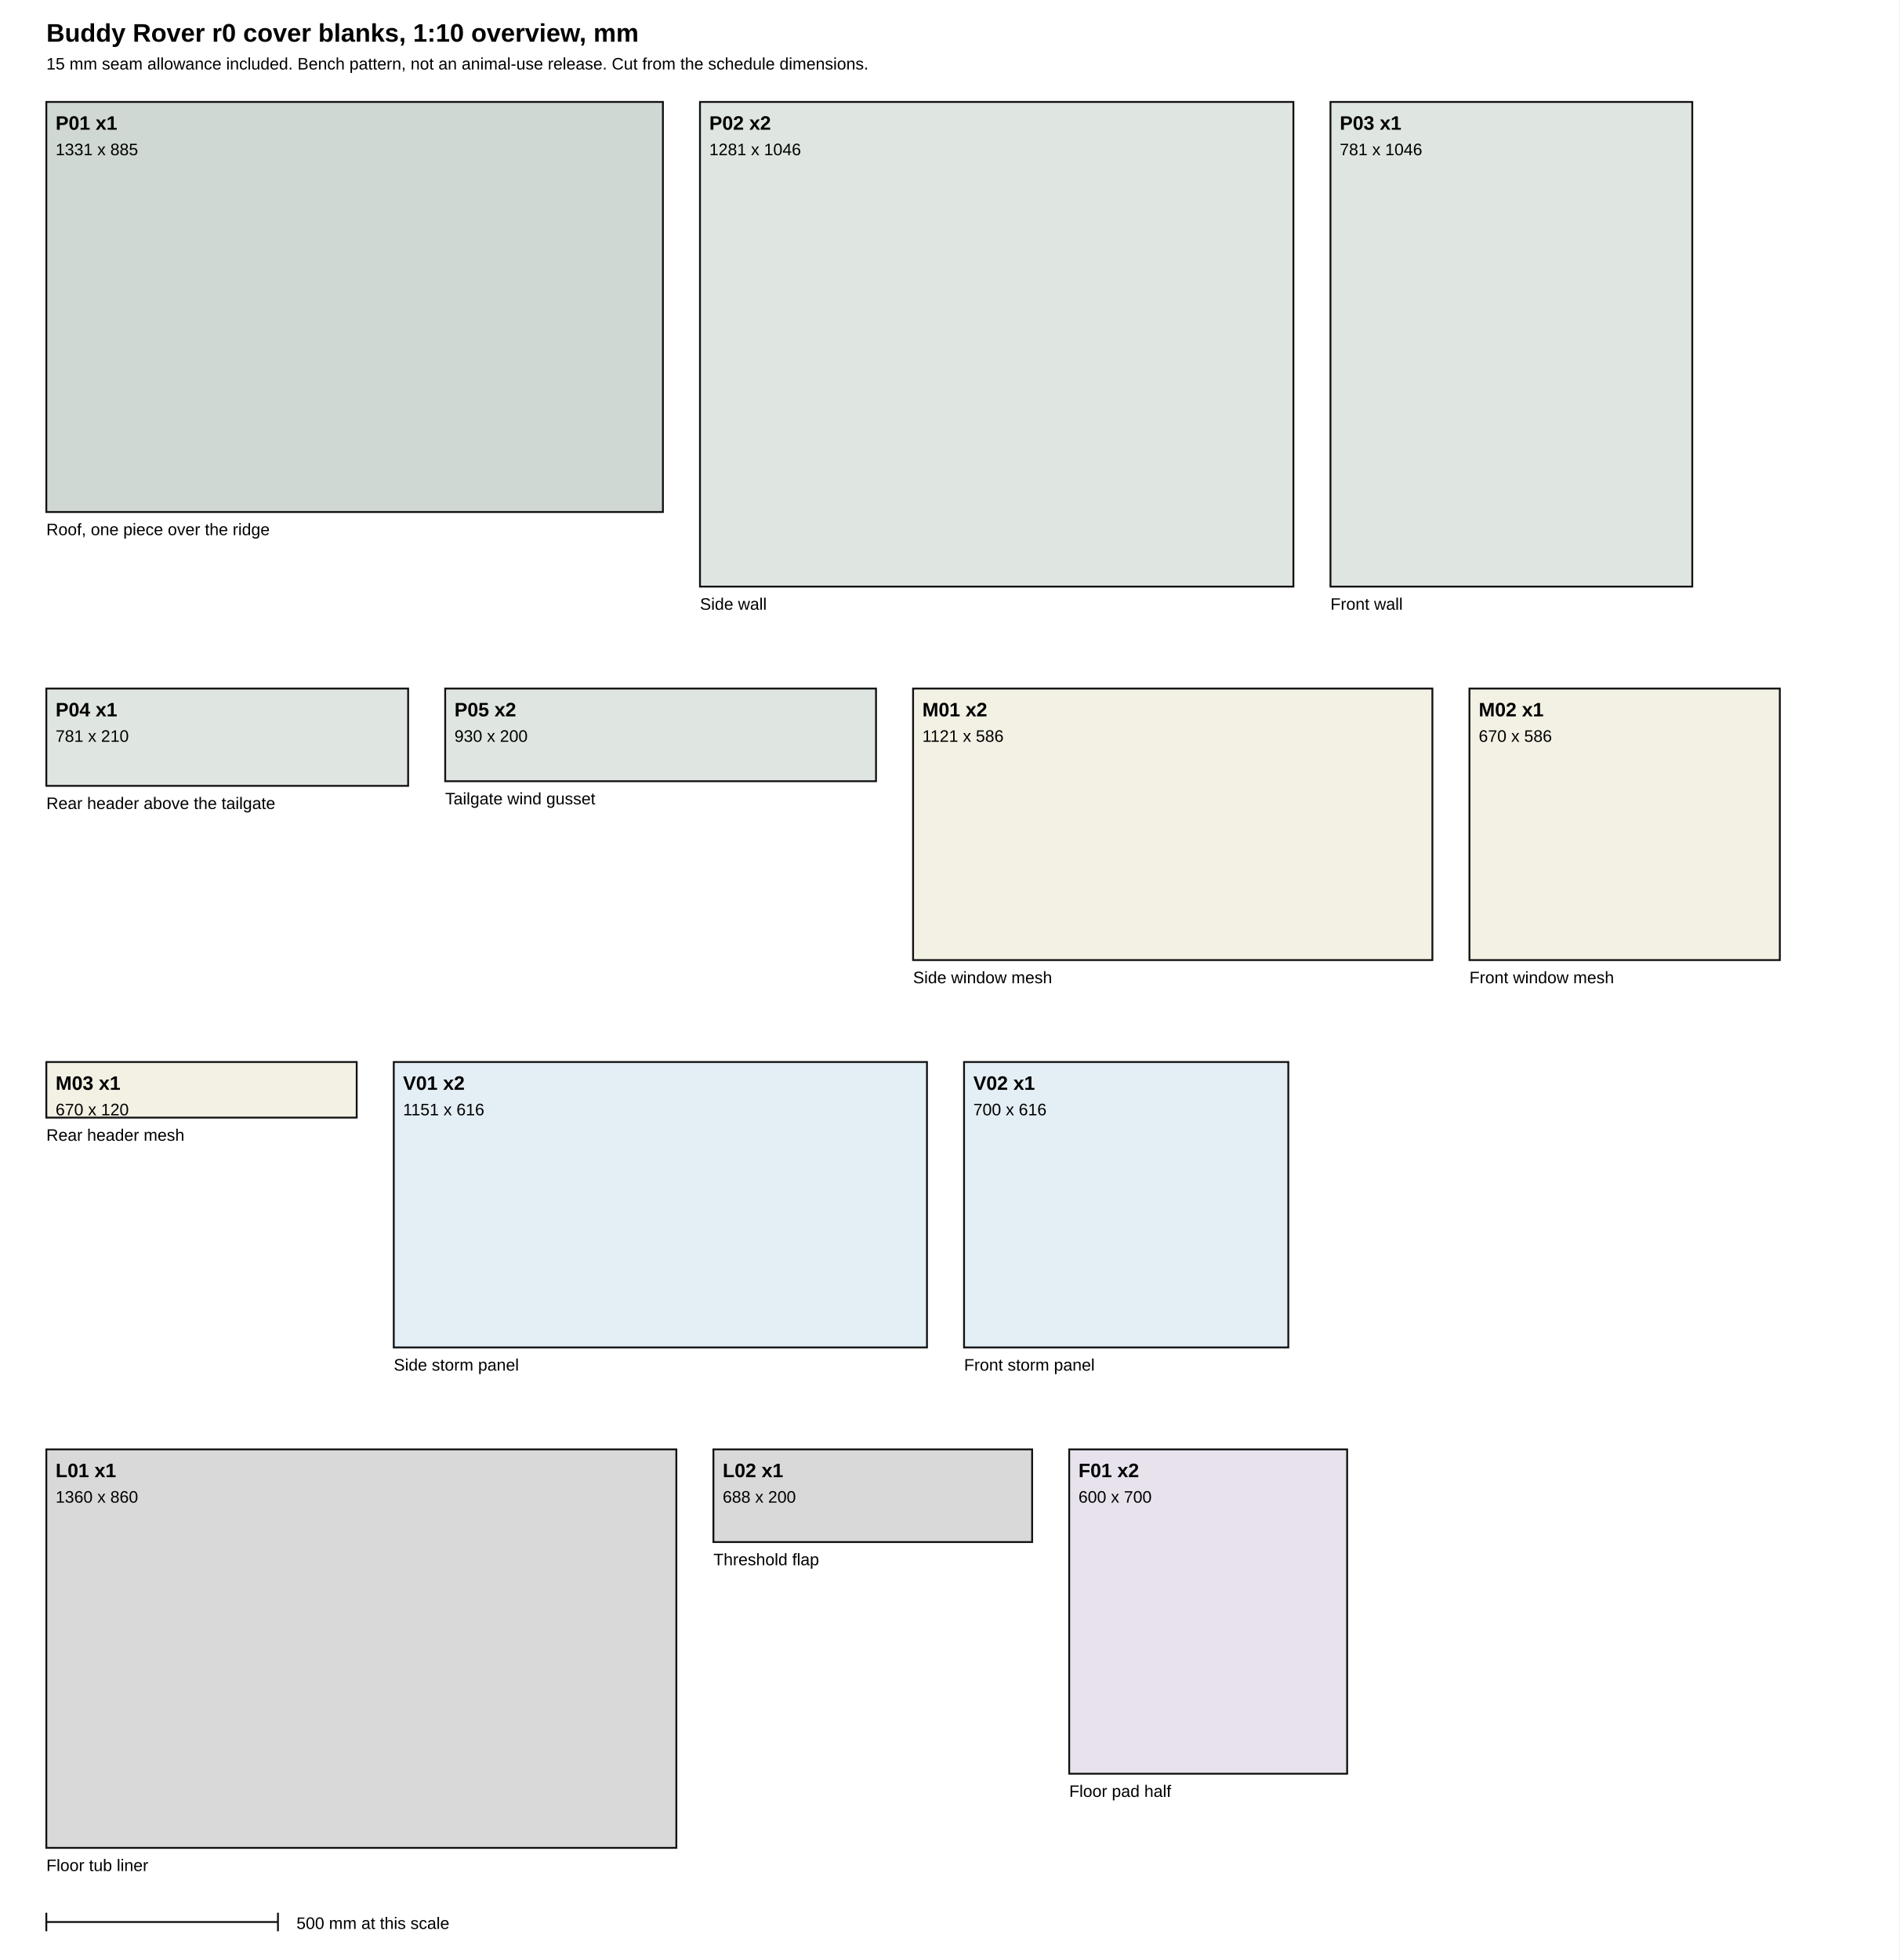
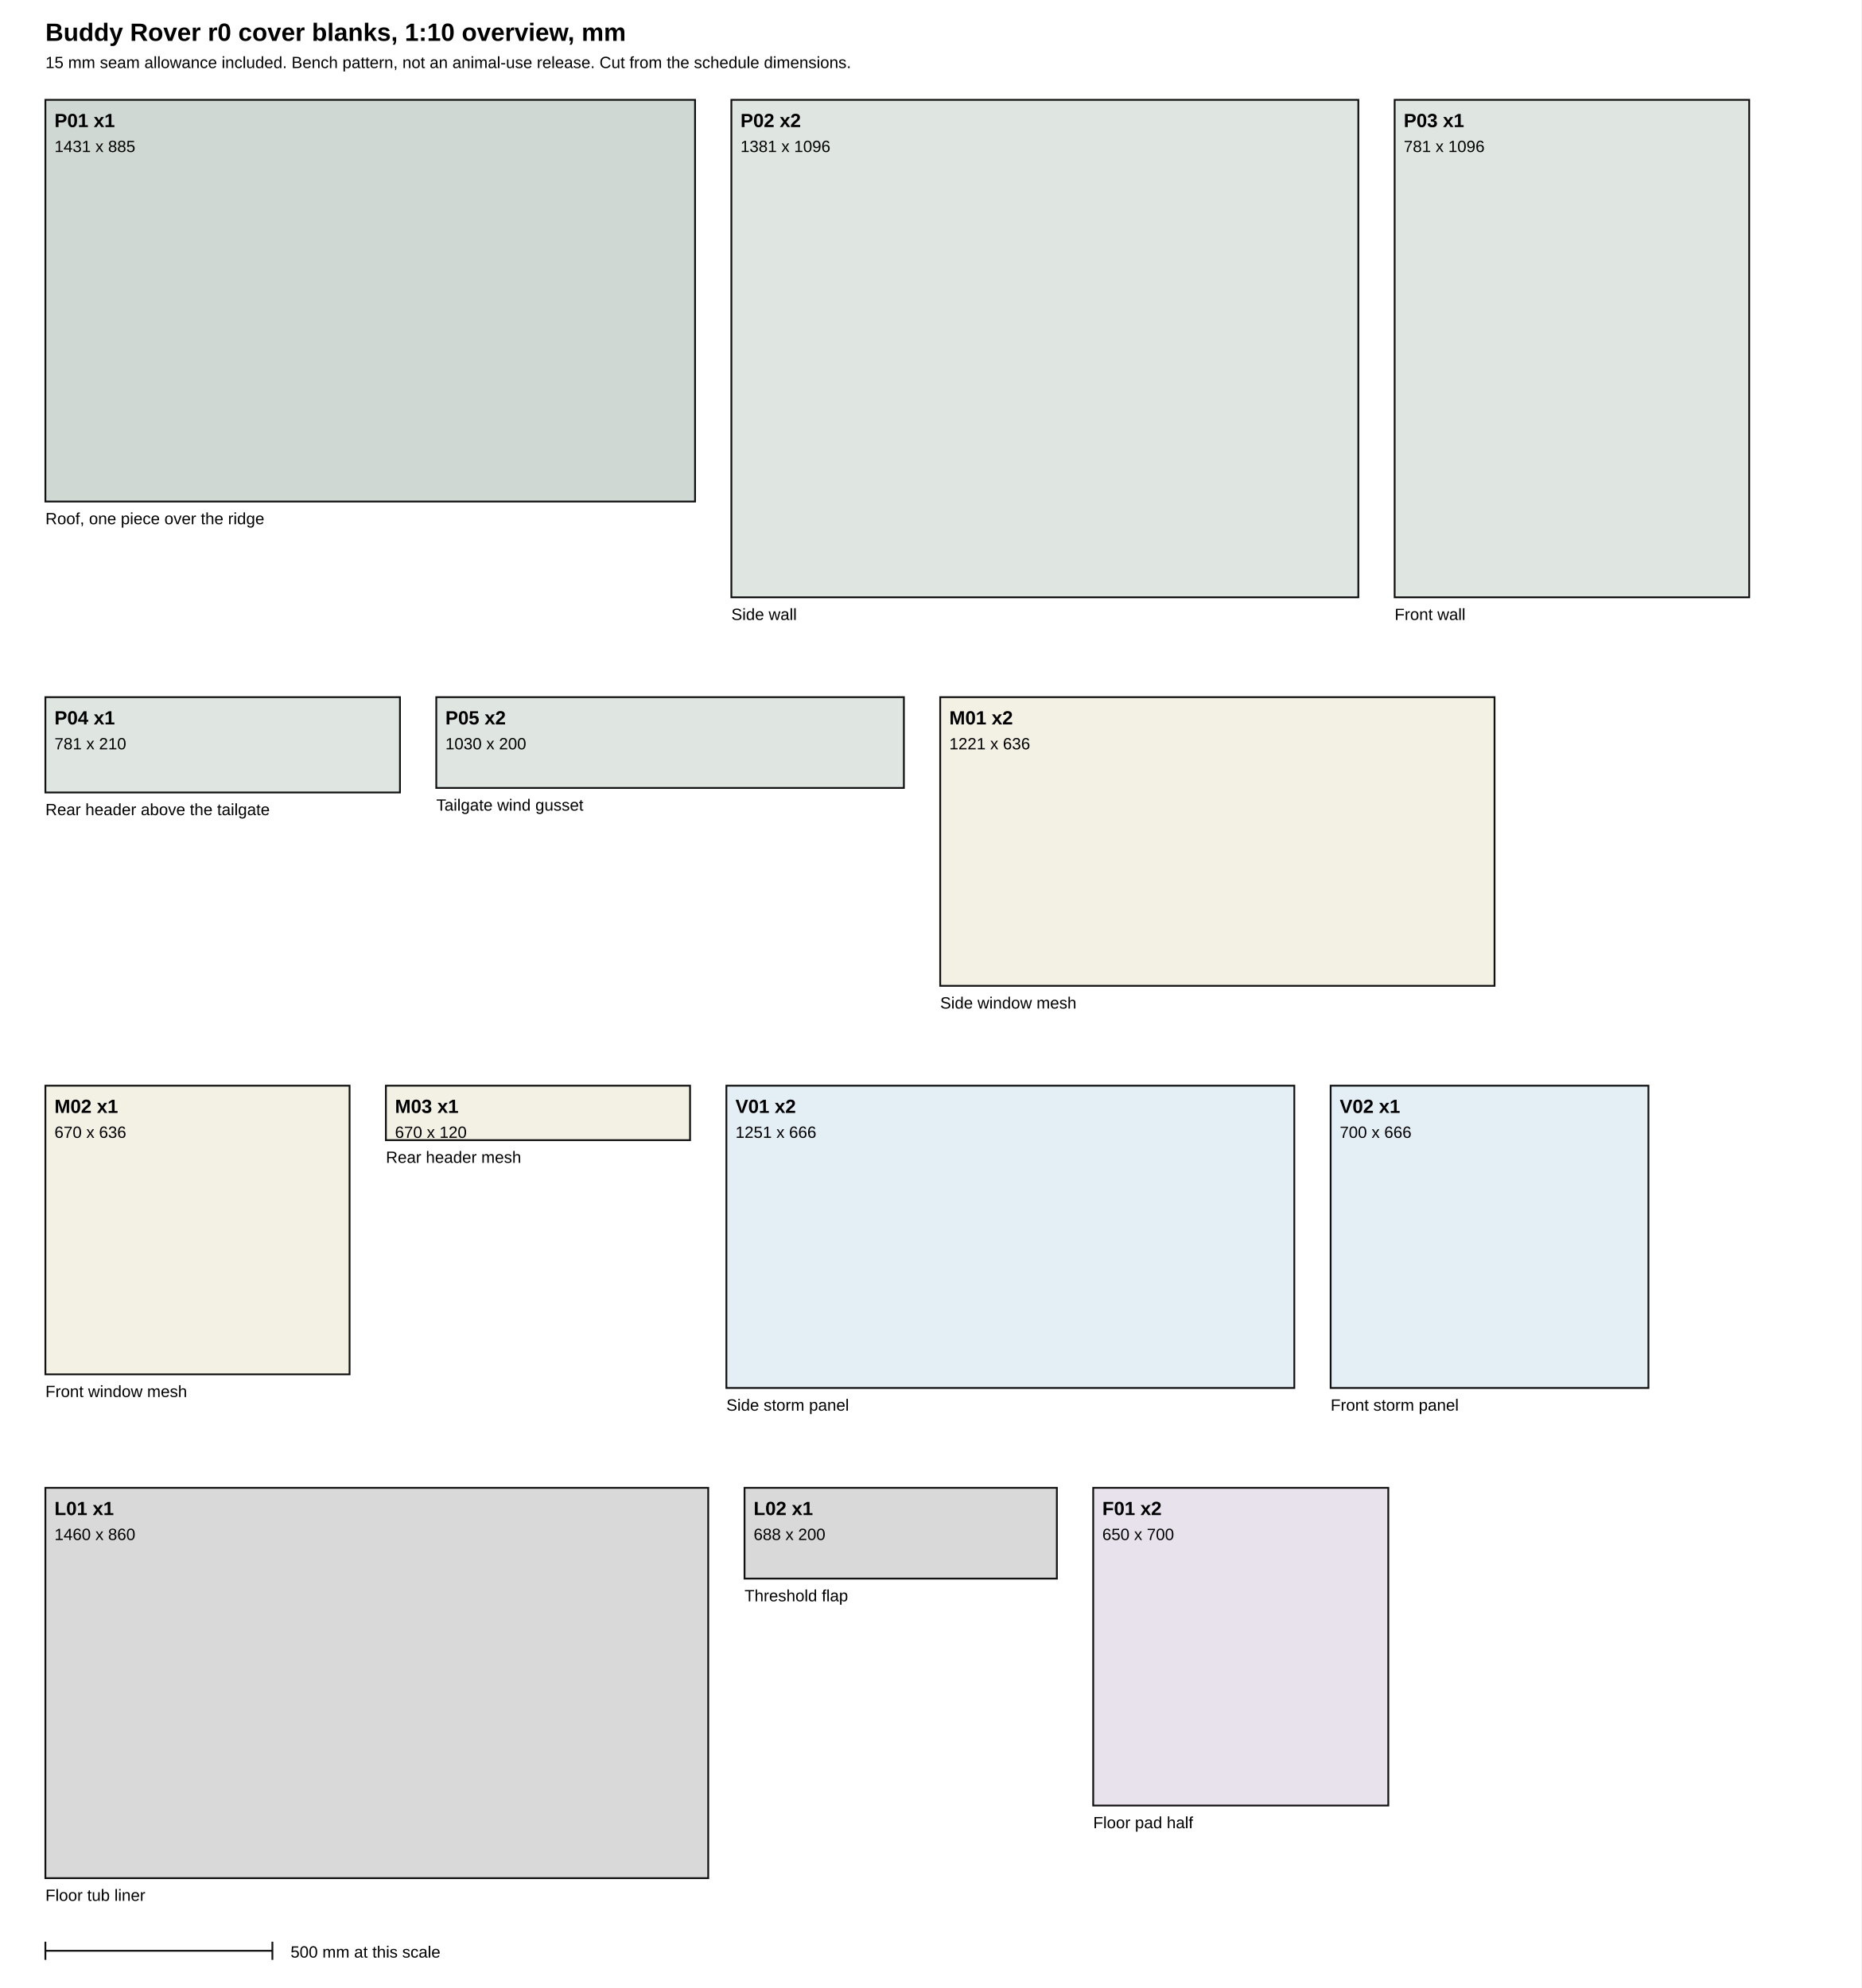
- <svg xmlns="http://www.w3.org/2000/svg" viewBox="0 0 410 423" width="820" height="846" font-family="Arial, sans-serif">
+ <svg xmlns="http://www.w3.org/2000/svg" viewBox="0 0 410 438" width="820" height="876" font-family="Arial, sans-serif">
  <rect width="100%" height="100%" fill="#fff" />
  <text x="10" y="9" font-size="5.5" font-weight="700">Buddy Rover r0 cover blanks, 1:10 overview, mm</text>
  <text x="10" y="15" font-size="3.6">15 mm seam allowance included. Bench pattern, not an animal-use release. Cut from the schedule dimensions.</text>
-   <rect x="10.0" y="22.0" width="133.1" height="88.5" fill="#cfd8d2" stroke="#111" stroke-width=".4" />
+   <rect x="10.0" y="22.0" width="143.1" height="88.5" fill="#cfd8d2" stroke="#111" stroke-width=".4" />
  <text x="12.0" y="28.0" font-size="4.2" font-weight="600">P01 x1</text>
-   <text x="12.0" y="33.5" font-size="3.6">1331 x 885</text>
+   <text x="12.0" y="33.5" font-size="3.6">1431 x 885</text>
  <text x="10.0" y="115.5" font-size="3.6">Roof, one piece over the ridge</text>
-   <rect x="151.1" y="22.0" width="128.1" height="104.6" fill="#dfe6e1" stroke="#111" stroke-width=".4" />
-   <text x="153.1" y="28.0" font-size="4.2" font-weight="600">P02 x2</text>
-   <text x="153.1" y="33.5" font-size="3.6">1281 x 1046</text>
-   <text x="151.1" y="131.6" font-size="3.6">Side wall</text>
-   <rect x="287.2" y="22.0" width="78.1" height="104.6" fill="#dfe6e1" stroke="#111" stroke-width=".4" />
-   <text x="289.2" y="28.0" font-size="4.2" font-weight="600">P03 x1</text>
-   <text x="289.2" y="33.5" font-size="3.6">781 x 1046</text>
-   <text x="287.2" y="131.6" font-size="3.6">Front wall</text>
-   <rect x="10.0" y="148.6" width="78.1" height="21.0" fill="#dfe6e1" stroke="#111" stroke-width=".4" />
-   <text x="12.0" y="154.6" font-size="4.2" font-weight="600">P04 x1</text>
-   <text x="12.0" y="160.1" font-size="3.6">781 x 210</text>
-   <text x="10.0" y="174.6" font-size="3.6">Rear header above the tailgate</text>
-   <rect x="96.1" y="148.6" width="93.0" height="20.0" fill="#dfe6e1" stroke="#111" stroke-width=".4" />
-   <text x="98.1" y="154.6" font-size="4.2" font-weight="600">P05 x2</text>
-   <text x="98.1" y="160.1" font-size="3.6">930 x 200</text>
-   <text x="96.1" y="173.6" font-size="3.6">Tailgate wind gusset</text>
-   <rect x="197.1" y="148.6" width="112.1" height="58.6" fill="#f3f0e4" stroke="#111" stroke-width=".4" />
-   <text x="199.1" y="154.6" font-size="4.2" font-weight="600">M01 x2</text>
-   <text x="199.1" y="160.1" font-size="3.6">1121 x 586</text>
-   <text x="197.1" y="212.2" font-size="3.6">Side window mesh</text>
-   <rect x="317.2" y="148.6" width="67.0" height="58.6" fill="#f3f0e4" stroke="#111" stroke-width=".4" />
-   <text x="319.2" y="154.6" font-size="4.2" font-weight="600">M02 x1</text>
-   <text x="319.2" y="160.1" font-size="3.6">670 x 586</text>
-   <text x="317.2" y="212.2" font-size="3.6">Front window mesh</text>
-   <rect x="10.0" y="229.2" width="67.0" height="12.0" fill="#f3f0e4" stroke="#111" stroke-width=".4" />
-   <text x="12.0" y="235.2" font-size="4.2" font-weight="600">M03 x1</text>
-   <text x="12.0" y="240.7" font-size="3.6">670 x 120</text>
-   <text x="10.0" y="246.2" font-size="3.6">Rear header mesh</text>
-   <rect x="85.0" y="229.2" width="115.1" height="61.6" fill="#e3eef5" stroke="#111" stroke-width=".4" />
-   <text x="87.0" y="235.2" font-size="4.2" font-weight="600">V01 x2</text>
-   <text x="87.0" y="240.7" font-size="3.6">1151 x 616</text>
-   <text x="85.0" y="295.8" font-size="3.6">Side storm panel</text>
-   <rect x="208.1" y="229.2" width="70.0" height="61.6" fill="#e3eef5" stroke="#111" stroke-width=".4" />
-   <text x="210.1" y="235.2" font-size="4.2" font-weight="600">V02 x1</text>
-   <text x="210.1" y="240.7" font-size="3.6">700 x 616</text>
-   <text x="208.1" y="295.8" font-size="3.6">Front storm panel</text>
-   <rect x="10.0" y="312.8" width="136.0" height="86.0" fill="#d9d9d9" stroke="#111" stroke-width=".4" />
-   <text x="12.0" y="318.8" font-size="4.2" font-weight="600">L01 x1</text>
-   <text x="12.0" y="324.3" font-size="3.6">1360 x 860</text>
-   <text x="10.0" y="403.8" font-size="3.6">Floor tub liner</text>
-   <rect x="154.0" y="312.8" width="68.8" height="20.0" fill="#d9d9d9" stroke="#111" stroke-width=".4" />
-   <text x="156.0" y="318.8" font-size="4.2" font-weight="600">L02 x1</text>
-   <text x="156.0" y="324.3" font-size="3.6">688 x 200</text>
-   <text x="154.0" y="337.8" font-size="3.6">Threshold flap</text>
-   <rect x="230.8" y="312.8" width="60.0" height="70.0" fill="#e8e2ec" stroke="#111" stroke-width=".4" />
-   <text x="232.8" y="318.8" font-size="4.2" font-weight="600">F01 x2</text>
-   <text x="232.8" y="324.3" font-size="3.6">600 x 700</text>
-   <text x="230.8" y="387.8" font-size="3.6">Floor pad half</text>
-   <path d="M10 414.8h50m-50 -2v4m50 -4v4" stroke="#111" stroke-width=".4" fill="none" />
-   <text x="64" y="416.3" font-size="3.6">500 mm at this scale</text>
+   <rect x="161.1" y="22.0" width="138.1" height="109.6" fill="#dfe6e1" stroke="#111" stroke-width=".4" />
+   <text x="163.1" y="28.0" font-size="4.2" font-weight="600">P02 x2</text>
+   <text x="163.1" y="33.5" font-size="3.6">1381 x 1096</text>
+   <text x="161.1" y="136.6" font-size="3.6">Side wall</text>
+   <rect x="307.2" y="22.0" width="78.1" height="109.6" fill="#dfe6e1" stroke="#111" stroke-width=".4" />
+   <text x="309.2" y="28.0" font-size="4.2" font-weight="600">P03 x1</text>
+   <text x="309.2" y="33.5" font-size="3.6">781 x 1096</text>
+   <text x="307.2" y="136.6" font-size="3.6">Front wall</text>
+   <rect x="10.0" y="153.6" width="78.1" height="21.0" fill="#dfe6e1" stroke="#111" stroke-width=".4" />
+   <text x="12.0" y="159.6" font-size="4.2" font-weight="600">P04 x1</text>
+   <text x="12.0" y="165.1" font-size="3.6">781 x 210</text>
+   <text x="10.0" y="179.6" font-size="3.6">Rear header above the tailgate</text>
+   <rect x="96.1" y="153.6" width="103.0" height="20.0" fill="#dfe6e1" stroke="#111" stroke-width=".4" />
+   <text x="98.1" y="159.6" font-size="4.2" font-weight="600">P05 x2</text>
+   <text x="98.1" y="165.1" font-size="3.6">1030 x 200</text>
+   <text x="96.1" y="178.6" font-size="3.6">Tailgate wind gusset</text>
+   <rect x="207.1" y="153.6" width="122.1" height="63.6" fill="#f3f0e4" stroke="#111" stroke-width=".4" />
+   <text x="209.1" y="159.6" font-size="4.2" font-weight="600">M01 x2</text>
+   <text x="209.1" y="165.1" font-size="3.6">1221 x 636</text>
+   <text x="207.1" y="222.2" font-size="3.6">Side window mesh</text>
+   <rect x="10.0" y="239.2" width="67.0" height="63.6" fill="#f3f0e4" stroke="#111" stroke-width=".4" />
+   <text x="12.0" y="245.2" font-size="4.2" font-weight="600">M02 x1</text>
+   <text x="12.0" y="250.7" font-size="3.6">670 x 636</text>
+   <text x="10.0" y="307.8" font-size="3.6">Front window mesh</text>
+   <rect x="85.0" y="239.2" width="67.0" height="12.0" fill="#f3f0e4" stroke="#111" stroke-width=".4" />
+   <text x="87.0" y="245.2" font-size="4.2" font-weight="600">M03 x1</text>
+   <text x="87.0" y="250.7" font-size="3.6">670 x 120</text>
+   <text x="85.0" y="256.2" font-size="3.6">Rear header mesh</text>
+   <rect x="160.0" y="239.2" width="125.1" height="66.6" fill="#e3eef5" stroke="#111" stroke-width=".4" />
+   <text x="162.0" y="245.2" font-size="4.2" font-weight="600">V01 x2</text>
+   <text x="162.0" y="250.7" font-size="3.6">1251 x 666</text>
+   <text x="160.0" y="310.8" font-size="3.6">Side storm panel</text>
+   <rect x="293.1" y="239.2" width="70.0" height="66.6" fill="#e3eef5" stroke="#111" stroke-width=".4" />
+   <text x="295.1" y="245.2" font-size="4.2" font-weight="600">V02 x1</text>
+   <text x="295.1" y="250.7" font-size="3.6">700 x 666</text>
+   <text x="293.1" y="310.8" font-size="3.6">Front storm panel</text>
+   <rect x="10.0" y="327.8" width="146.0" height="86.0" fill="#d9d9d9" stroke="#111" stroke-width=".4" />
+   <text x="12.0" y="333.8" font-size="4.2" font-weight="600">L01 x1</text>
+   <text x="12.0" y="339.3" font-size="3.6">1460 x 860</text>
+   <text x="10.0" y="418.8" font-size="3.6">Floor tub liner</text>
+   <rect x="164.0" y="327.8" width="68.8" height="20.0" fill="#d9d9d9" stroke="#111" stroke-width=".4" />
+   <text x="166.0" y="333.8" font-size="4.2" font-weight="600">L02 x1</text>
+   <text x="166.0" y="339.3" font-size="3.6">688 x 200</text>
+   <text x="164.0" y="352.8" font-size="3.6">Threshold flap</text>
+   <rect x="240.8" y="327.8" width="65.0" height="70.0" fill="#e8e2ec" stroke="#111" stroke-width=".4" />
+   <text x="242.8" y="333.8" font-size="4.2" font-weight="600">F01 x2</text>
+   <text x="242.8" y="339.3" font-size="3.6">650 x 700</text>
+   <text x="240.8" y="402.8" font-size="3.6">Floor pad half</text>
+   <path d="M10 429.8h50m-50 -2v4m50 -4v4" stroke="#111" stroke-width=".4" fill="none" />
+   <text x="64" y="431.3" font-size="3.6">500 mm at this scale</text>
</svg>
